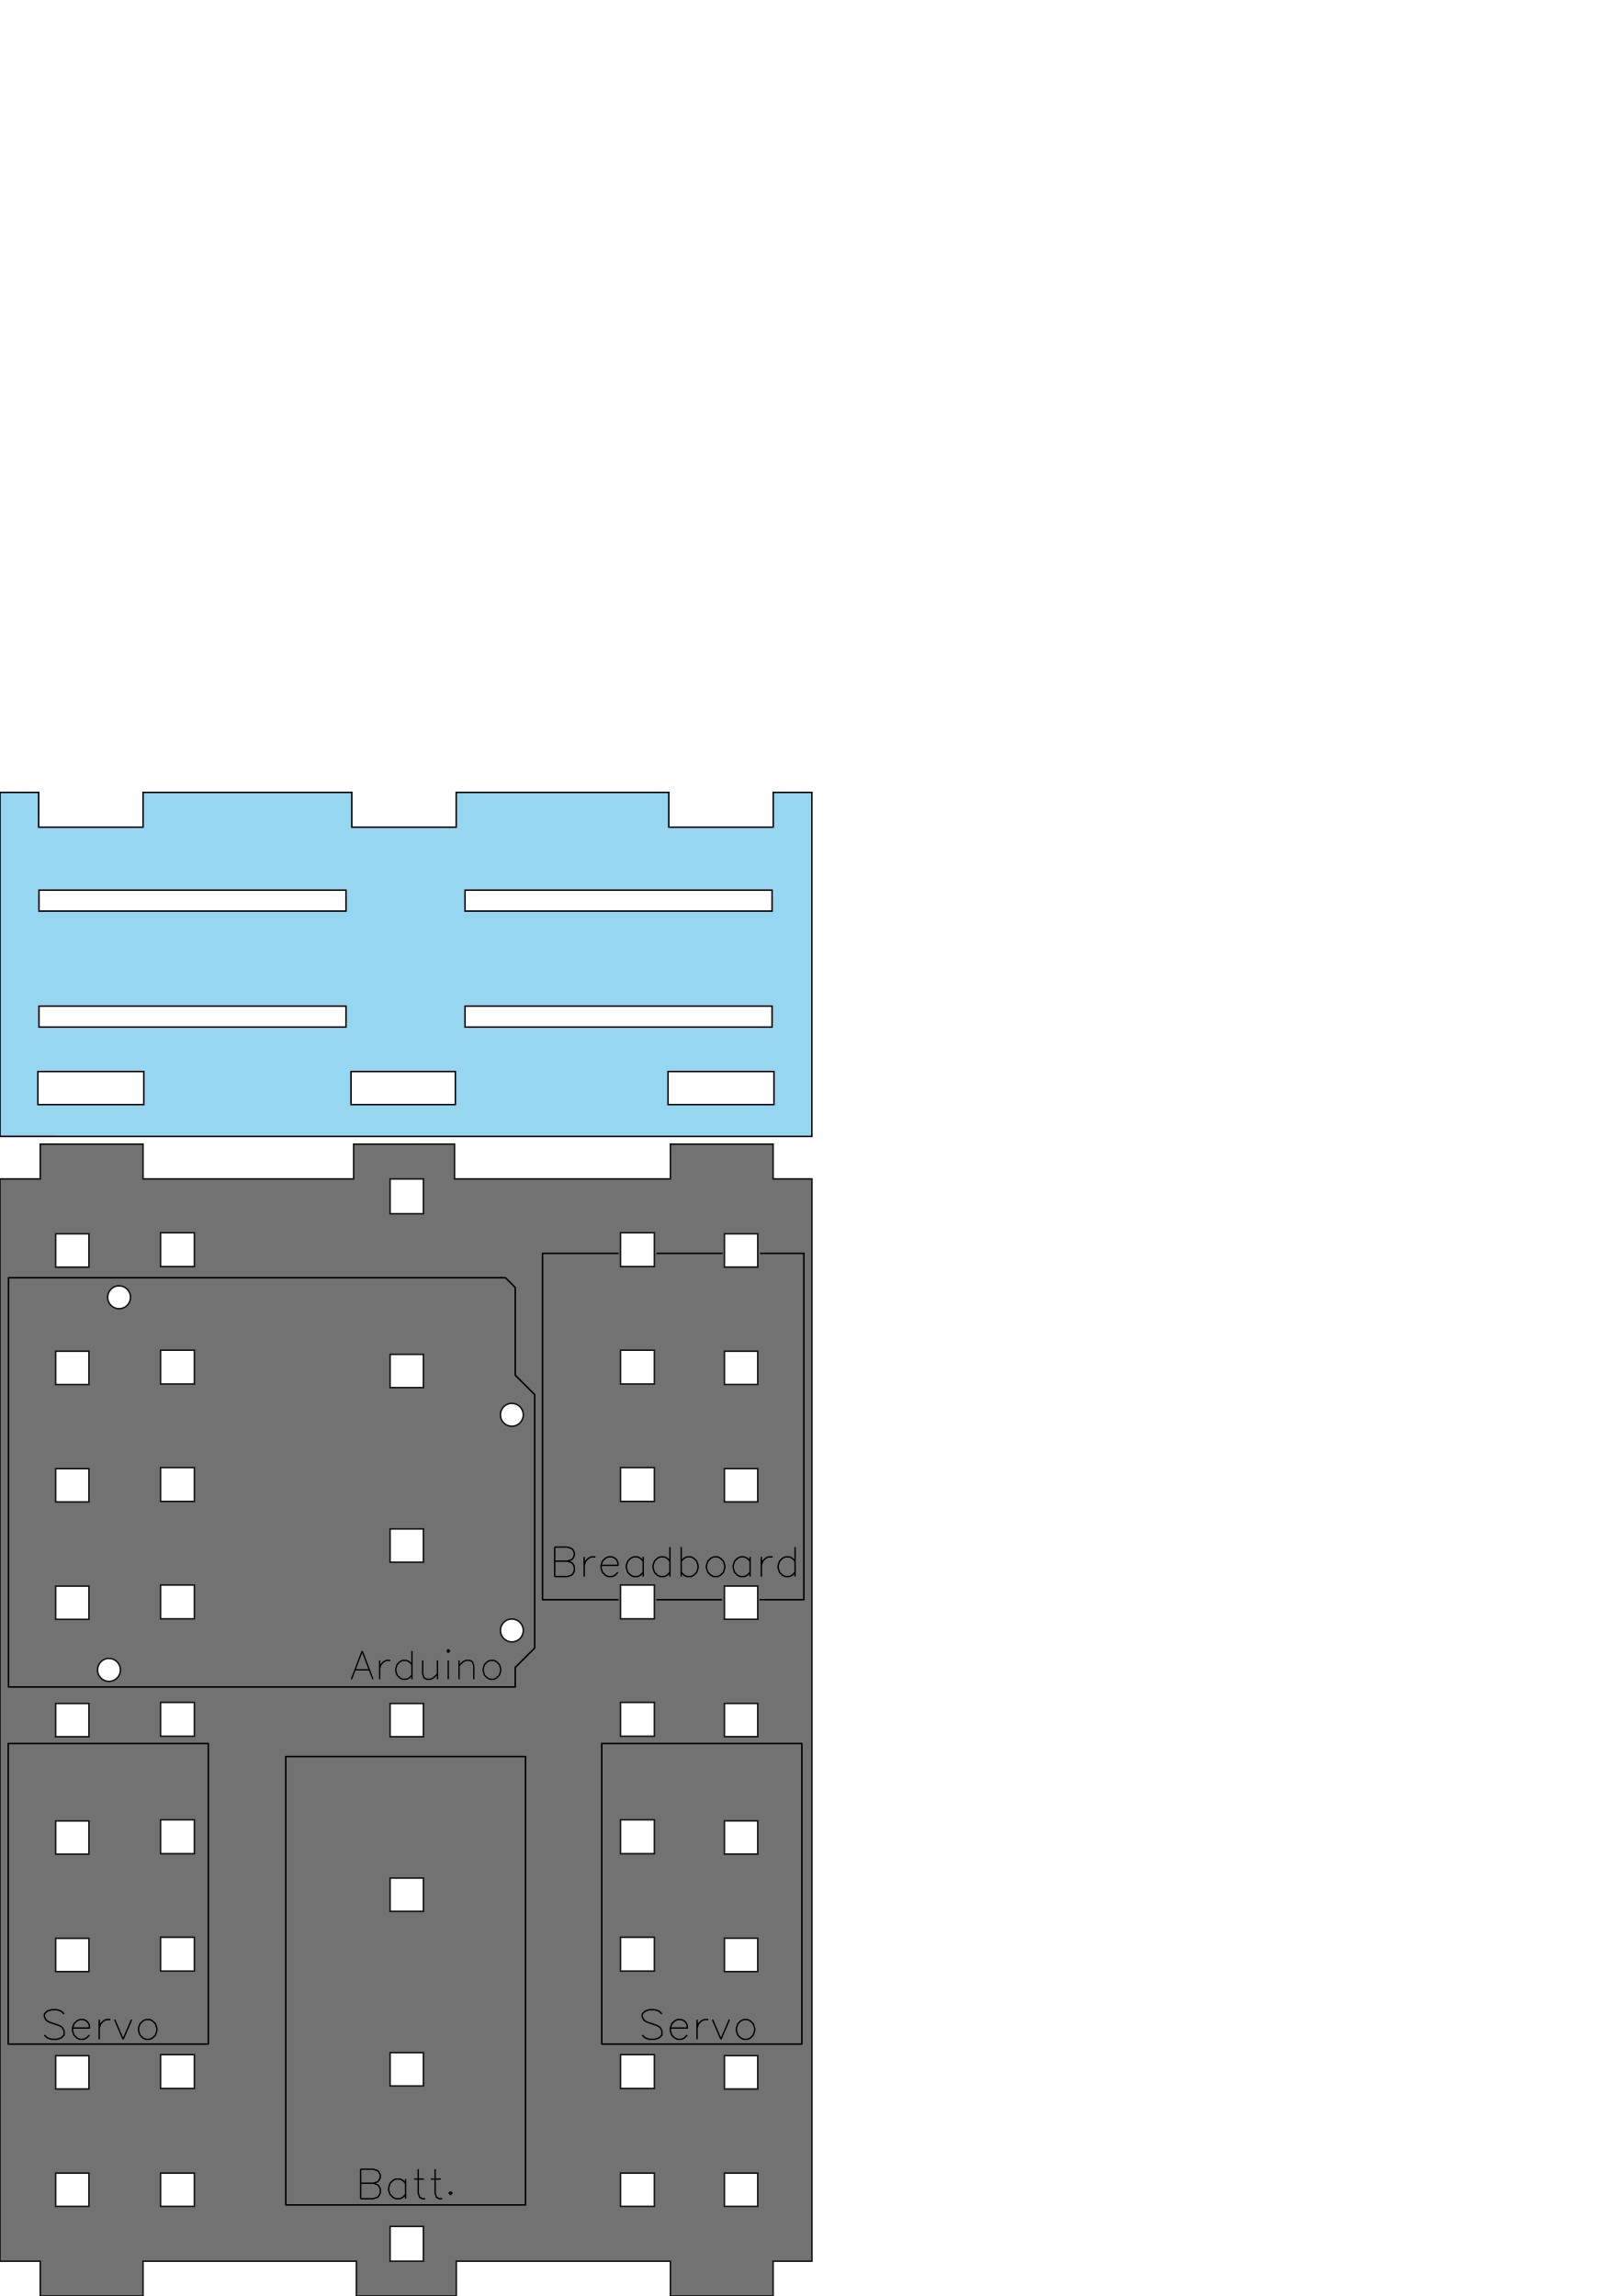
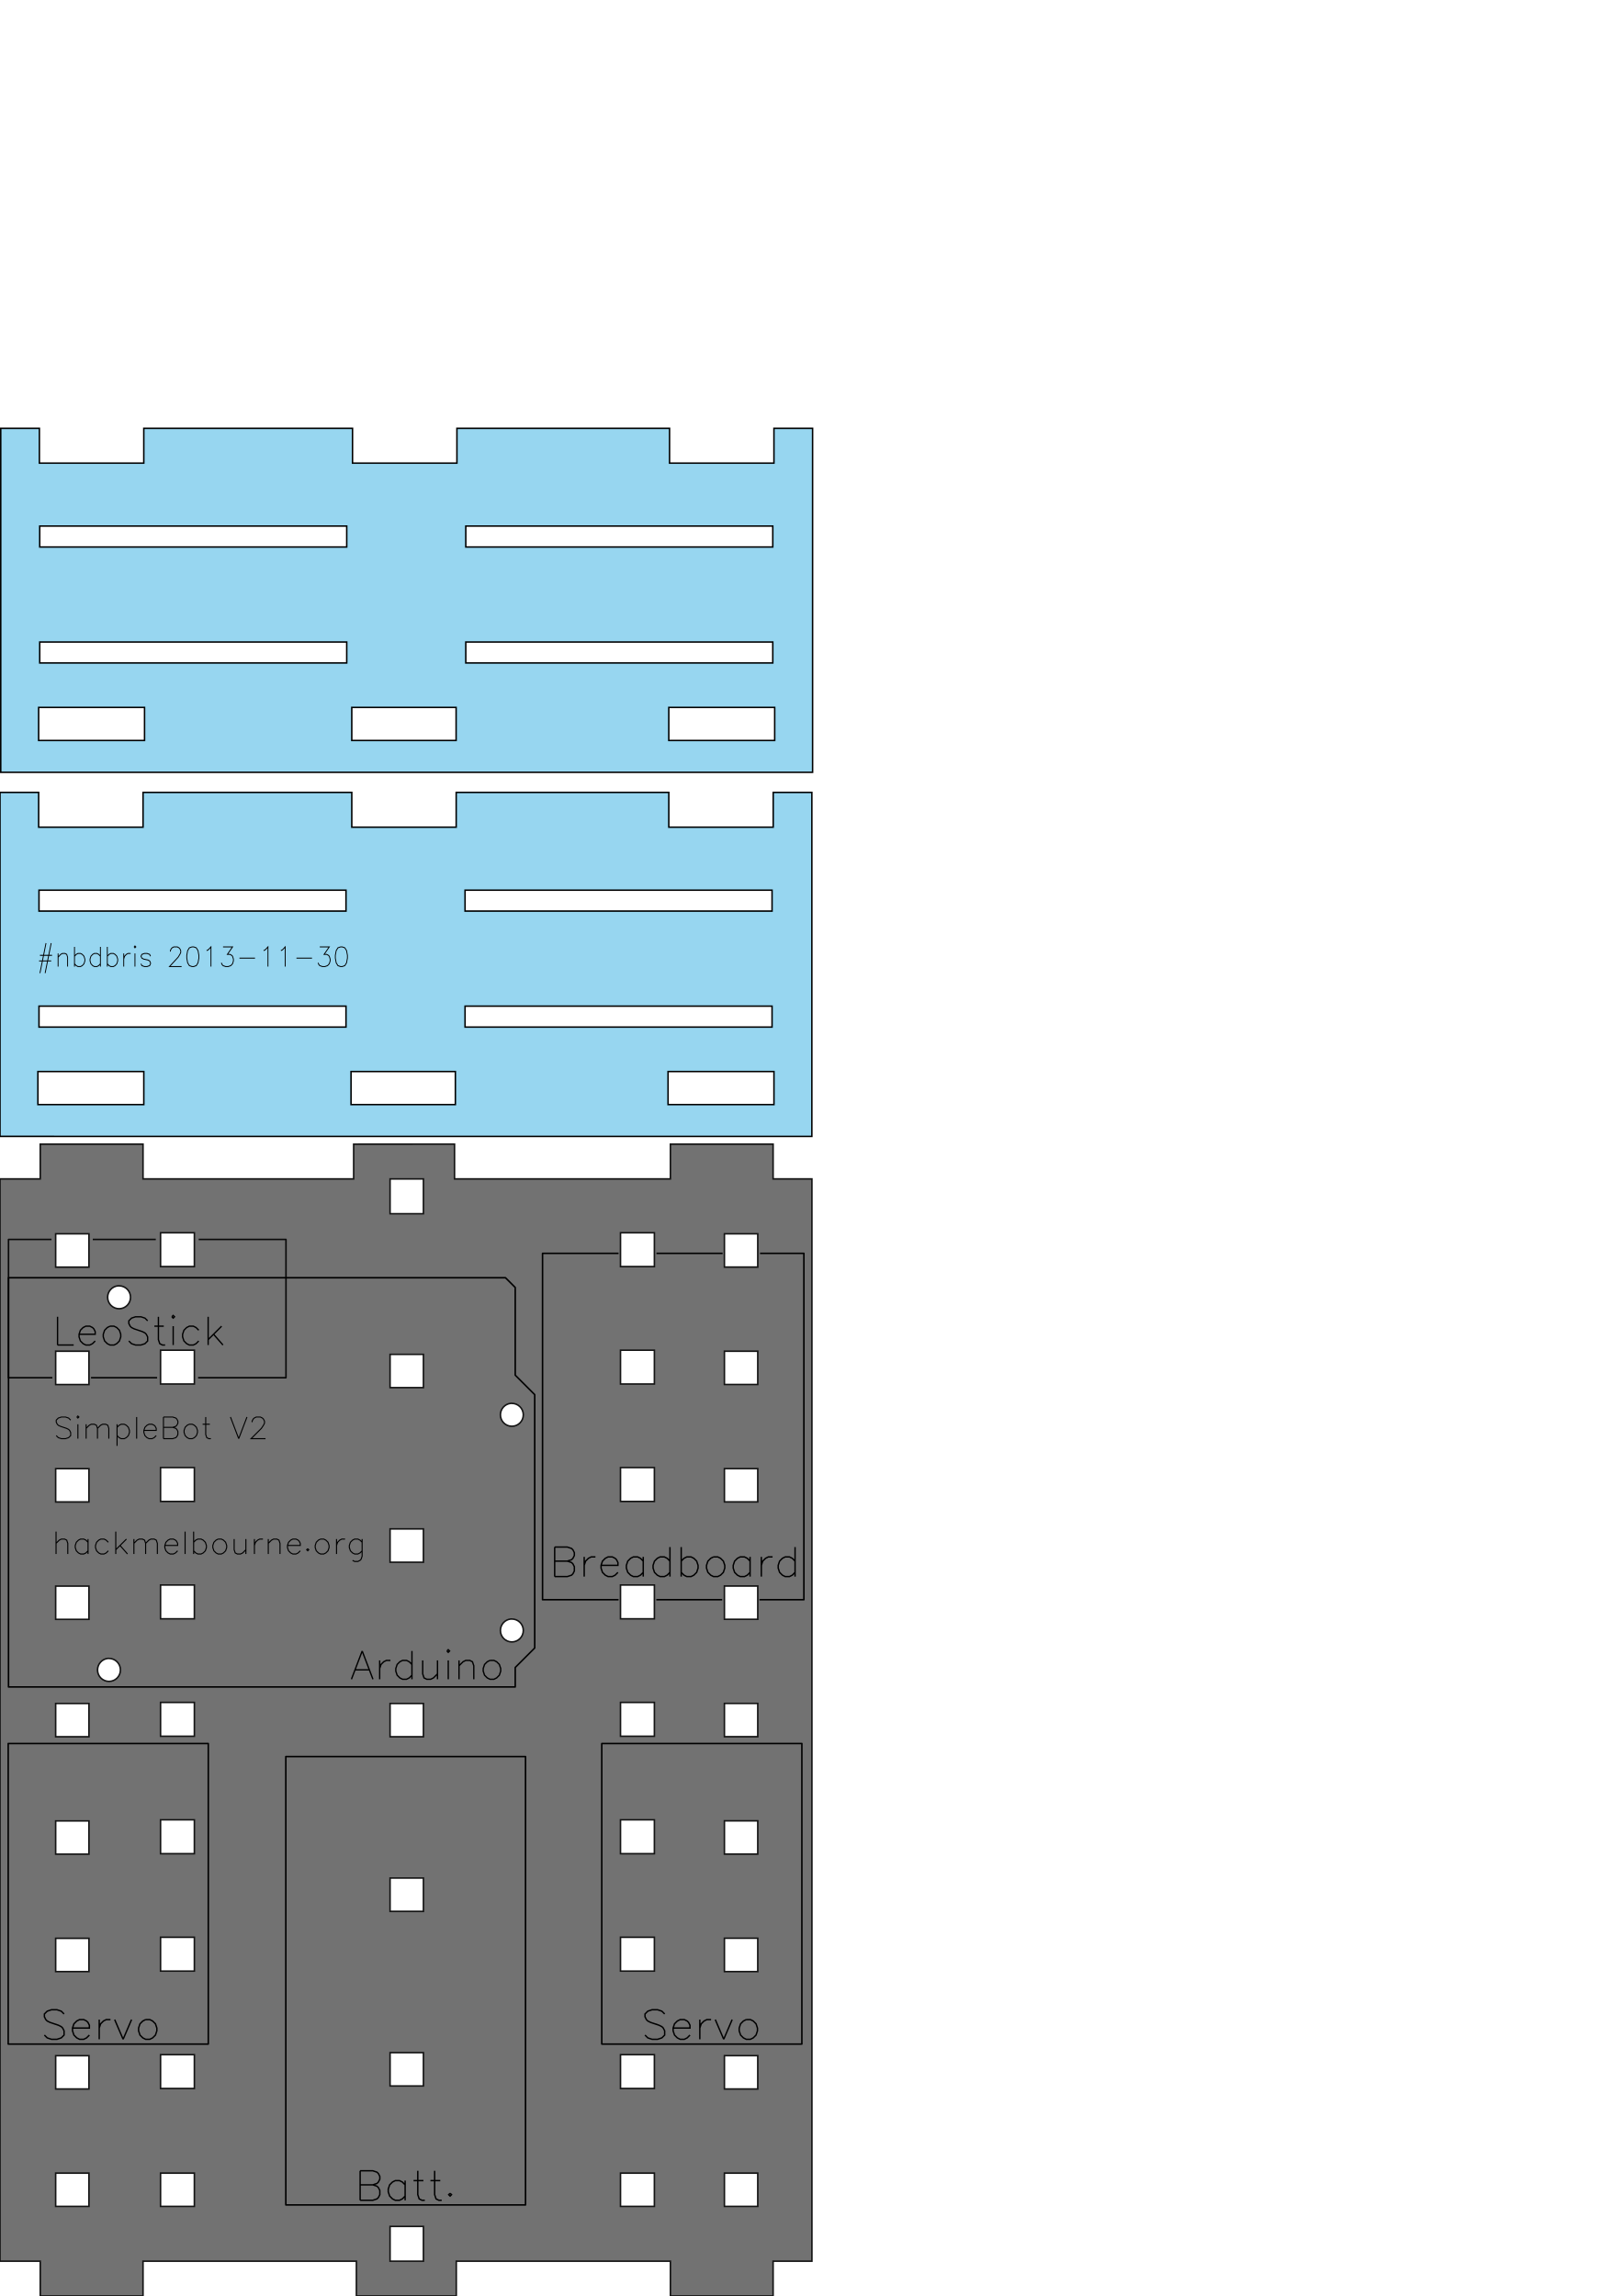
<svg xmlns="http://www.w3.org/2000/svg" version="1.1" id="svg2" height="1052.362" width="744.094">
  <defs id="defs4" />
-   <g id="layer1" transform="translate(53.14961,-51.39945)" style="display:inline">
-     <path style="fill:#666666;fill-opacity:1;stroke:#000000;stroke-width:0.709;stroke-miterlimit:4;stroke-dasharray:none;opacity:0.92;stroke-opacity:1" d="m 108.925,575.817 0,15.937 -96.533,0 0,-15.945 -47.094,0 0,15.945 -18.448,0 0,496.063 18.448,2e-4 0,15.945 47.094,0 0,-15.945 97.78,0 0,15.945 45.783,0 0,-15.945 98.125,-3e-4 0,15.945 47.062,0 0,-15.945 17.781,0 0,-496.063 -17.781,0 0,-15.945 -47.062,0 0,15.945 -98.936,0 0,-15.953 z m 16.686,15.937 15.281,0 0,15.945 -15.281,0 z m -105.187,24.685 15.5,0 0,15.5 -15.5,0 z m 210.781,0 15.531,0 0,15.5 -15.531,0 z m -258.844,0.469 15.25,0 0,15.281 -15.25,0 z m 306.469,0 15.281,0 0,15.25 -15.281,0 z M 0.892,640.751 c 0.177,-0.018 0.35,0 0.531,0 2.901,0 5.25,2.349 5.25,5.25 0,2.901 -2.349,5.25 -5.25,5.25 -2.901,0 -5.25,-2.349 -5.25,-5.25 0,-2.72 2.07,-4.981 4.719,-5.25 z m 19.531,29.5 15.5,0 0,15.5 -15.5,0 z m 210.781,0 15.531,0 0,15.5 -15.531,0 z m -258.844,0.469 15.25,0 0,15.281 -15.25,0 z m 306.469,0 15.281,0 0,15.25 -15.281,0 z m -153.219,1.438 15.281,0 0,15.25 -15.281,0 z m 55.281,22.469 c 0.177,-0.018 0.35,0 0.531,0 2.901,0 5.25,2.349 5.25,5.25 0,2.901 -2.349,5.25 -5.25,5.25 -2.901,0 -5.25,-2.349 -5.25,-5.25 0,-2.72 2.07,-4.981 4.719,-5.25 z m -160.469,29.438 15.5,0 0,15.5 -15.5,0 z m 210.781,0 15.531,0 0,15.5 -15.531,0 z m 47.625,0.469 15.281,0 0,15.25 -15.281,0 z m -306.469,0.031 15.25,0 0,15.25 -15.25,0 z m 153.25,27.594 15.281,0 0,15.281 -15.281,0 z M 20.423,777.876 l 15.5,0 0,15.5 -15.5,0 z m 210.781,0 15.531,0 0,15.5 -15.531,0 z m 47.625,0.469 15.281,0 0,15.25 -15.281,0 z m -306.469,0.031 15.25,0 0,15.25 -15.25,0 z M 180.892,793.47 c 0.177,-0.018 0.35,0 0.531,0 2.901,0 5.25,2.349 5.25,5.25 0,2.901 -2.349,5.25 -5.25,5.25 -2.901,0 -5.25,-2.349 -5.25,-5.25 0,-2.72 2.07,-4.981 4.719,-5.25 z M -3.733,811.532 c 0.177,-0.018 0.35,0 0.531,0 2.901,0 5.25,2.38 5.25,5.281 0,2.901 -2.349,5.25 -5.25,5.25 -2.901,0 -5.25,-2.349 -5.25,-5.25 0,-2.72 2.07,-5.009 4.719,-5.281 z m 24.156,20.156 15.5,0 0,15.5 -15.5,0 z m 210.781,0 15.531,0 0,15.5 -15.531,0 z m 47.625,0.469 15.281,0 0,15.25 -15.281,0 z m -306.469,0.031 15.25,0 0,15.25 -15.25,0 z m 153.25,0 15.281,0 0,15.25 -15.281,0 z m -105.187,53.312 15.5,0 0,15.531 -15.5,0 z m 210.781,0 15.531,0 0,15.531 -15.531,0 z m 47.625,0.469 15.281,0 0,15.25 -15.281,0 z m -306.469,0.031 15.25,0 0,15.25 -15.25,0 z m 153.25,26.188 15.281,0 0,15.281 -15.281,0 z m -105.187,27.156 15.5,0 0,15.5 -15.5,0 z m 210.781,0 15.531,0 0,15.5 -15.531,0 z m 47.625,0.438 15.281,0 0,15.281 -15.281,0 z m -306.469,0.031 15.25,0 0,15.25 -15.25,0 z m 153.25,52.406 15.281,0 0,15.281 -15.281,0 z m -105.187,0.938 15.5,0 0,15.5 -15.5,0 z m 210.781,0 15.531,0 0,15.5 -15.531,0 z m 47.625,0.438 15.281,0 0,15.281 -15.281,0 z m -306.469,0.031 15.25,0 0,15.25 -15.25,0 z m 48.062,53.811 15.5,0 0,15.25 -15.5,0 z m 210.781,0 15.531,0 0,15.25 -15.531,0 z m -258.844,0 15.25,0 0,15.25 -15.25,9e-4 z m 306.469,0 15.281,0 0,15.25 -15.281,0 z m -153.219,24.435 15.281,0 0,15.945 -15.281,0 z" id="rect2992-7-6" />
+   <g style="display:inline" transform="translate(53.14961,-51.39945)" id="layer1">
+     <path id="rect2992-7-6" d="m 108.925,575.817 0,15.937 -96.533,0 0,-15.945 -47.094,0 0,15.945 -18.448,0 0,496.063 18.448,2e-4 0,15.945 47.094,0 0,-15.945 97.78,0 0,15.945 45.783,0 0,-15.945 98.125,-3e-4 0,15.945 47.062,0 0,-15.945 17.781,0 0,-496.063 -17.781,0 0,-15.945 -47.062,0 0,15.945 -98.936,0 0,-15.953 z m 16.686,15.937 15.281,0 0,15.945 -15.281,0 z m -105.187,24.685 15.5,0 0,15.5 -15.5,0 z m 210.781,0 15.531,0 0,15.5 -15.531,0 z m -258.844,0.469 15.25,0 0,15.281 -15.25,0 z m 306.469,0 15.281,0 0,15.25 -15.281,0 z M 0.892,640.751 c 0.177,-0.018 0.35,0 0.531,0 2.901,0 5.25,2.349 5.25,5.25 0,2.901 -2.349,5.25 -5.25,5.25 -2.901,0 -5.25,-2.349 -5.25,-5.25 0,-2.72 2.07,-4.981 4.719,-5.25 z m 19.531,29.5 15.5,0 0,15.5 -15.5,0 z m 210.781,0 15.531,0 0,15.5 -15.531,0 z m -258.844,0.469 15.25,0 0,15.281 -15.25,0 z m 306.469,0 15.281,0 0,15.25 -15.281,0 z m -153.219,1.438 15.281,0 0,15.25 -15.281,0 z m 55.281,22.469 c 0.177,-0.018 0.35,0 0.531,0 2.901,0 5.25,2.349 5.25,5.25 0,2.901 -2.349,5.25 -5.25,5.25 -2.901,0 -5.25,-2.349 -5.25,-5.25 0,-2.72 2.07,-4.981 4.719,-5.25 z m -160.469,29.438 15.5,0 0,15.5 -15.5,0 z m 210.781,0 15.531,0 0,15.5 -15.531,0 z m 47.625,0.469 15.281,0 0,15.25 -15.281,0 z m -306.469,0.031 15.25,0 0,15.25 -15.25,0 z m 153.25,27.594 15.281,0 0,15.281 -15.281,0 z M 20.423,777.876 l 15.5,0 0,15.5 -15.5,0 z m 210.781,0 15.531,0 0,15.5 -15.531,0 z m 47.625,0.469 15.281,0 0,15.25 -15.281,0 z m -306.469,0.031 15.25,0 0,15.25 -15.25,0 z M 180.892,793.47 c 0.177,-0.018 0.35,0 0.531,0 2.901,0 5.25,2.349 5.25,5.25 0,2.901 -2.349,5.25 -5.25,5.25 -2.901,0 -5.25,-2.349 -5.25,-5.25 0,-2.72 2.07,-4.981 4.719,-5.25 z M -3.733,811.532 c 0.177,-0.018 0.35,0 0.531,0 2.901,0 5.25,2.38 5.25,5.281 0,2.901 -2.349,5.25 -5.25,5.25 -2.901,0 -5.25,-2.349 -5.25,-5.25 0,-2.72 2.07,-5.009 4.719,-5.281 z m 24.156,20.156 15.5,0 0,15.5 -15.5,0 z m 210.781,0 15.531,0 0,15.5 -15.531,0 z m 47.625,0.469 15.281,0 0,15.25 -15.281,0 z m -306.469,0.031 15.25,0 0,15.25 -15.25,0 z m 153.25,0 15.281,0 0,15.25 -15.281,0 z m -105.187,53.312 15.5,0 0,15.531 -15.5,0 z m 210.781,0 15.531,0 0,15.531 -15.531,0 z m 47.625,0.469 15.281,0 0,15.25 -15.281,0 z m -306.469,0.031 15.25,0 0,15.25 -15.25,0 z m 153.25,26.188 15.281,0 0,15.281 -15.281,0 z m -105.187,27.156 15.5,0 0,15.5 -15.5,0 z m 210.781,0 15.531,0 0,15.5 -15.531,0 z m 47.625,0.438 15.281,0 0,15.281 -15.281,0 z m -306.469,0.031 15.25,0 0,15.25 -15.25,0 z m 153.25,52.406 15.281,0 0,15.281 -15.281,0 z m -105.187,0.938 15.5,0 0,15.5 -15.5,0 z m 210.781,0 15.531,0 0,15.5 -15.531,0 z m 47.625,0.438 15.281,0 0,15.281 -15.281,0 z m -306.469,0.031 15.25,0 0,15.25 -15.25,0 z m 48.062,53.811 15.5,0 0,15.25 -15.5,0 z m 210.781,0 15.531,0 0,15.25 -15.531,0 z m -258.844,0 15.25,0 0,15.25 -15.25,9e-4 z m 306.469,0 15.281,0 0,15.25 -15.281,0 z m -153.219,24.435 15.281,0 0,15.945 -15.281,0 z" style="opacity:0.92;fill:#666666;fill-opacity:1;stroke:#000000;stroke-width:0.709;stroke-miterlimit:4;stroke-opacity:1;stroke-dasharray:none" />
  </g>
-   <g id="layer2" style="display:inline">
-     <path style="fill:#97d6f0;fill-opacity:1;stroke:#000000;stroke-width:0.677;stroke-miterlimit:4;stroke-dasharray:none;display:inline" d="m 0,363.189 0,157.676 372.047,0.002 0,-157.678 -17.709,0 0,15.945 -47.844,0 0,-15.945 -97.438,0 0,15.945 -47.844,0 0,-15.945 -95.656,0 0,15.945 -47.844,0 0,-15.945 z m 17.87,44.808 140.688,0 0,9.594 -140.688,0 z m 195.25,0 140.688,0 0,9.594 -140.688,0 z m -195.25,53.156 140.688,0 0,9.594 -140.688,0 z m 195.25,0 140.688,0 0,9.594 -140.688,0 z m -195.75,29.969 48.531,0 0,15.156 -48.531,0 z m 143.5,0 47.812,0 0,15.156 -47.812,0 z m 145.281,0 48.531,0 0,15.156 -48.531,0 z" id="rect4618" />
+   <g style="display:inline" id="layer2">
+     <path id="rect4618" d="m 0,363.189 0,157.676 372.047,0.002 0,-157.678 -17.709,0 0,15.945 -47.844,0 0,-15.945 -97.438,0 0,15.945 -47.844,0 0,-15.945 -95.656,0 0,15.945 -47.844,0 0,-15.945 z m 17.87,44.808 140.688,0 0,9.594 -140.688,0 z m 195.25,0 140.688,0 0,9.594 -140.688,0 z m -195.25,53.156 140.688,0 0,9.594 -140.688,0 z m 195.25,0 140.688,0 0,9.594 -140.688,0 z m -195.75,29.969 48.531,0 0,15.156 -48.531,0 z m 143.5,0 47.812,0 0,15.156 -47.812,0 z m 145.281,0 48.531,0 0,15.156 -48.531,0 z" style="fill:#97d6f0;fill-opacity:1;stroke:#000000;stroke-width:0.677;stroke-miterlimit:4;stroke-dasharray:none;display:inline" />
+     <path id="rect4618-4" d="m 0.338,196.314 0,157.676 372.047,0.002 0,-157.678 -17.709,0 0,15.945 -47.844,0 0,-15.945 -97.438,0 0,15.945 -47.844,0 0,-15.945 -95.656,0 0,15.945 -47.844,0 0,-15.945 z m 17.87,44.808 140.688,0 0,9.594 -140.688,0 z m 195.25,0 140.688,0 0,9.594 -140.688,0 z m -195.25,53.156 140.688,0 0,9.594 -140.688,0 z m 195.25,0 140.688,0 0,9.594 -140.688,0 z m -195.75,29.969 48.531,0 0,15.156 -48.531,0 z m 143.5,0 47.812,0 0,15.156 -47.812,0 z m 145.281,0 48.531,0 0,15.156 -48.531,0 z" style="fill:#97d6f0;fill-opacity:1;stroke:#000000;stroke-width:0.677;stroke-miterlimit:4;stroke-dasharray:none;display:inline" />
  </g>
-   <g id="layer3" style="opacity:1;display:inline">
-     <path style="fill:none;stroke:#000000;stroke-width:0.709;stroke-linecap:round;stroke-linejoin:round;stroke-miterlimit:4;stroke-opacity:1;stroke-dasharray:none" d="m 3.898,773.207 232.217,0 0,-8.931 8.931,-8.931 0,-116.109 -8.931,-8.931 0,-40.191 -4.466,-4.466 -227.751,2e-5 z" id="path3132" />
-     <g transform="matrix(0.6162273,0,0,0.6162273,160.4347,764.1259)" id="g3867">
-       <path style="fill:none;stroke:#000000" d="M 0,-12 -8,9 M 0,-12 8,9 M -5,2 5,2" transform="translate(9,0)" id="path3869" />
-       <path style="fill:none;stroke:#000000" d="m -3,-5 0,14 m 0,-8 1,-3 2,-2 2,-1 3,0" transform="translate(25,0)" id="path3871" />
-       <path style="fill:none;stroke:#000000" d="M 6,-12 6,9 M 6,-2 4,-4 2,-5 l -3,0 -2,1 -2,2 -1,3 0,2 1,3 2,2 2,1 3,0 2,-1 2,-2" transform="translate(40,0)" id="path3873" />
-       <path style="fill:none;stroke:#000000" d="M -5,-5 -5,5 -4,8 -2,9 1,9 3,8 6,5 M 6,-5 6,9" transform="translate(59,0)" id="path3875" />
-       <path style="fill:none;stroke:#000000" d="m -1,-12 1,1 1,-1 -1,-1 -1,1 m 1,7 0,14" transform="translate(73,0)" id="path3877" />
-       <path style="fill:none;stroke:#000000" d="m -5,-5 0,14 m 0,-10 3,-3 2,-1 3,0 2,1 1,3 0,10" transform="translate(86,0)" id="path3879" />
-       <path style="fill:none;stroke:#000000" d="m -1,-5 -2,1 -2,2 -1,3 0,2 1,3 2,2 2,1 L 2,9 4,8 6,6 7,3 7,1 6,-2 4,-4 2,-5 -1,-5" transform="translate(105,0)" id="path3881" />
+   <g style="display:inline" id="layer3">
+     <path id="path3132" d="m 3.898,773.207 232.217,0 0,-8.931 8.931,-8.931 0,-116.109 -8.931,-8.931 0,-40.191 -4.466,-4.466 -227.751,2e-5 z" style="fill:none;stroke:#000000;stroke-width:0.709;stroke-linecap:round;stroke-linejoin:round;stroke-miterlimit:4;stroke-opacity:1;stroke-dasharray:none" />
+     <g id="g3867" transform="matrix(0.6162273,0,0,0.6162273,160.4347,764.1259)">
+       <path id="path3869" transform="translate(9,0)" d="M 0,-12 -8,9 M 0,-12 8,9 M -5,2 5,2" style="fill:none;stroke:#000000" />
+       <path id="path3871" transform="translate(25,0)" d="m -3,-5 0,14 m 0,-8 1,-3 2,-2 2,-1 3,0" style="fill:none;stroke:#000000" />
+       <path id="path3873" transform="translate(40,0)" d="M 6,-12 6,9 M 6,-2 4,-4 2,-5 l -3,0 -2,1 -2,2 -1,3 0,2 1,3 2,2 2,1 3,0 2,-1 2,-2" style="fill:none;stroke:#000000" />
+       <path id="path3875" transform="translate(59,0)" d="M -5,-5 -5,5 -4,8 -2,9 1,9 3,8 6,5 M 6,-5 6,9" style="fill:none;stroke:#000000" />
+       <path id="path3877" transform="translate(73,0)" d="m -1,-12 1,1 1,-1 -1,-1 -1,1 m 1,7 0,14" style="fill:none;stroke:#000000" />
+       <path id="path3879" transform="translate(86,0)" d="m -5,-5 0,14 m 0,-10 3,-3 2,-1 3,0 2,1 1,3 0,10" style="fill:none;stroke:#000000" />
+       <path id="path3881" transform="translate(105,0)" d="m -1,-5 -2,1 -2,2 -1,3 0,2 1,3 2,2 2,1 L 2,9 4,8 6,6 7,3 7,1 6,-2 4,-4 2,-5 -1,-5" style="fill:none;stroke:#000000" />
    </g>
  </g>
-   <g id="layer5">
-     <path id="rect3901" d="m 300.827,574.469 30.32,0 m 17.16,0 20.094,0 0,158.745 -20.362,-0.002 m -17.095,0 -30.175,0 m -17.306,0 -34.832,0.002 0,-158.745 34.832,0" style="fill:none;stroke:#000000;stroke-width:0.709;stroke-linejoin:round;stroke-miterlimit:4;stroke-opacity:1" />
-     <g id="g3924" transform="matrix(0.6442376,0,0,0.6442376,251.6138,716.8164)">
-       <path id="path3926" transform="translate(11,0)" d="m -7,-12 0,21 m 0,-21 9,0 3,1 1,1 1,2 0,2 -1,2 -1,1 -3,1 m -9,0 9,0 3,1 L 6,0 7,2 7,5 6,7 5,8 2,9 -7,9" style="fill:none;stroke:#000000" />
-       <path id="path3928" transform="translate(28,0)" d="m -3,-5 0,14 m 0,-8 1,-3 2,-2 2,-1 3,0" style="fill:none;stroke:#000000" />
-       <path id="path3930" transform="translate(43,0)" d="M -6,1 6,1 6,-1 5,-3 4,-4 2,-5 l -3,0 -2,1 -2,2 -1,3 0,2 1,3 2,2 2,1 3,0 2,-1 2,-2" style="fill:none;stroke:#000000" />
-       <path id="path3932" transform="translate(61,0)" d="M 6,-5 6,9 M 6,-2 4,-4 2,-5 l -3,0 -2,1 -2,2 -1,3 0,2 1,3 2,2 2,1 3,0 2,-1 2,-2" style="fill:none;stroke:#000000" />
-       <path id="path3934" transform="translate(80,0)" d="M 6,-12 6,9 M 6,-2 4,-4 2,-5 l -3,0 -2,1 -2,2 -1,3 0,2 1,3 2,2 2,1 3,0 2,-1 2,-2" style="fill:none;stroke:#000000" />
-       <path id="path3936" transform="translate(100,0)" d="m -6,-12 0,21 m 0,-11 2,-2 2,-1 3,0 2,1 2,2 L 6,1 6,3 5,6 3,8 1,9 -2,9 -4,8 -6,6" style="fill:none;stroke:#000000" />
-       <path id="path3938" transform="translate(118,0)" d="m -1,-5 -2,1 -2,2 -1,3 0,2 1,3 2,2 2,1 L 2,9 4,8 6,6 7,3 7,1 6,-2 4,-4 2,-5 -1,-5" style="fill:none;stroke:#000000" />
-       <path id="path3940" transform="translate(137,0)" d="M 6,-5 6,9 M 6,-2 4,-4 2,-5 l -3,0 -2,1 -2,2 -1,3 0,2 1,3 2,2 2,1 3,0 2,-1 2,-2" style="fill:none;stroke:#000000" />
-       <path id="path3942" transform="translate(154,0)" d="m -3,-5 0,14 m 0,-8 1,-3 2,-2 2,-1 3,0" style="fill:none;stroke:#000000" />
-       <path id="path3944" transform="translate(169,0)" d="M 6,-12 6,9 M 6,-2 4,-4 2,-5 l -3,0 -2,1 -2,2 -1,3 0,2 1,3 2,2 2,1 3,0 2,-1 2,-2" style="fill:none;stroke:#000000" />
+   <g style="display:inline" id="layer5">
+     <path style="fill:none;stroke:#000000;stroke-width:0.709;stroke-linejoin:round;stroke-miterlimit:4;stroke-opacity:1" d="m 300.827,574.469 30.32,0 m 17.16,0 20.094,0 0,158.745 -20.362,-0.002 m -17.095,0 -30.175,0 m -17.306,0 -34.832,0.002 0,-158.745 34.832,0" id="rect3901" />
+     <g transform="matrix(0.6442376,0,0,0.6442376,251.6138,716.8164)" id="g3924">
+       <path style="fill:none;stroke:#000000" d="m -7,-12 0,21 m 0,-21 9,0 3,1 1,1 1,2 0,2 -1,2 -1,1 -3,1 m -9,0 9,0 3,1 L 6,0 7,2 7,5 6,7 5,8 2,9 -7,9" transform="translate(11,0)" id="path3926" />
+       <path style="fill:none;stroke:#000000" d="m -3,-5 0,14 m 0,-8 1,-3 2,-2 2,-1 3,0" transform="translate(28,0)" id="path3928" />
+       <path style="fill:none;stroke:#000000" d="M -6,1 6,1 6,-1 5,-3 4,-4 2,-5 l -3,0 -2,1 -2,2 -1,3 0,2 1,3 2,2 2,1 3,0 2,-1 2,-2" transform="translate(43,0)" id="path3930" />
+       <path style="fill:none;stroke:#000000" d="M 6,-5 6,9 M 6,-2 4,-4 2,-5 l -3,0 -2,1 -2,2 -1,3 0,2 1,3 2,2 2,1 3,0 2,-1 2,-2" transform="translate(61,0)" id="path3932" />
+       <path style="fill:none;stroke:#000000" d="M 6,-12 6,9 M 6,-2 4,-4 2,-5 l -3,0 -2,1 -2,2 -1,3 0,2 1,3 2,2 2,1 3,0 2,-1 2,-2" transform="translate(80,0)" id="path3934" />
+       <path style="fill:none;stroke:#000000" d="m -6,-12 0,21 m 0,-11 2,-2 2,-1 3,0 2,1 2,2 L 6,1 6,3 5,6 3,8 1,9 -2,9 -4,8 -6,6" transform="translate(100,0)" id="path3936" />
+       <path style="fill:none;stroke:#000000" d="m -1,-5 -2,1 -2,2 -1,3 0,2 1,3 2,2 2,1 L 2,9 4,8 6,6 7,3 7,1 6,-2 4,-4 2,-5 -1,-5" transform="translate(118,0)" id="path3938" />
+       <path style="fill:none;stroke:#000000" d="M 6,-5 6,9 M 6,-2 4,-4 2,-5 l -3,0 -2,1 -2,2 -1,3 0,2 1,3 2,2 2,1 3,0 2,-1 2,-2" transform="translate(137,0)" id="path3940" />
+       <path style="fill:none;stroke:#000000" d="m -3,-5 0,14 m 0,-8 1,-3 2,-2 2,-1 3,0" transform="translate(154,0)" id="path3942" />
+       <path style="fill:none;stroke:#000000" d="M 6,-12 6,9 M 6,-2 4,-4 2,-5 l -3,0 -2,1 -2,2 -1,3 0,2 1,3 2,2 2,1 3,0 2,-1 2,-2" transform="translate(169,0)" id="path3944" />
    </g>
  </g>
-   <g id="layer6" style="display:inline">
-     <rect style="fill:none;stroke:#000000;stroke-width:0.7;stroke-linejoin:round;stroke-miterlimit:4;stroke-opacity:1;stroke-dasharray:none" id="rect3977" width="91.697" height="137.758" x="275.775" y="799.125" />
-     <g transform="matrix(0.6442376,0,0,0.6442376,292.3771,928.8979)" id="g4013">
-       <path style="fill:none;stroke:#000000" d="m 7,-9 -2,-2 -3,-1 -4,0 -3,1 -2,2 0,2 1,2 1,1 2,1 6,2 L 5,0 6,1 7,3 7,6 5,8 2,9 -2,9 -5,8 -7,6" transform="translate(10,0)" id="path4015" />
-       <path style="fill:none;stroke:#000000" d="M -6,1 6,1 6,-1 5,-3 4,-4 2,-5 l -3,0 -2,1 -2,2 -1,3 0,2 1,3 2,2 2,1 3,0 2,-1 2,-2" transform="translate(29,0)" id="path4017" />
-       <path style="fill:none;stroke:#000000" d="m -3,-5 0,14 m 0,-8 1,-3 2,-2 2,-1 3,0" transform="translate(45,0)" id="path4019" />
-       <path style="fill:none;stroke:#000000" d="M -6,-5 0,9 M 6,-5 0,9" transform="translate(59,0)" id="path4021" />
-       <path style="fill:none;stroke:#000000" d="m -1,-5 -2,1 -2,2 -1,3 0,2 1,3 2,2 2,1 L 2,9 4,8 6,6 7,3 7,1 6,-2 4,-4 2,-5 -1,-5" transform="translate(76,0)" id="path4023" />
+   <g style="display:inline" id="layer6">
+     <rect y="799.125" x="275.775" height="137.758" width="91.697" id="rect3977" style="fill:none;stroke:#000000;stroke-width:0.7;stroke-linejoin:round;stroke-miterlimit:4;stroke-opacity:1;stroke-dasharray:none" />
+     <g id="g4013" transform="matrix(0.6442376,0,0,0.6442376,293.649,928.8979)">
+       <path id="path4015" transform="translate(10,0)" d="m 7,-9 -2,-2 -3,-1 -4,0 -3,1 -2,2 0,2 1,2 1,1 2,1 6,2 L 5,0 6,1 7,3 7,6 5,8 2,9 -2,9 -5,8 -7,6" style="fill:none;stroke:#000000" />
+       <path id="path4017" transform="translate(29,0)" d="M -6,1 6,1 6,-1 5,-3 4,-4 2,-5 l -3,0 -2,1 -2,2 -1,3 0,2 1,3 2,2 2,1 3,0 2,-1 2,-2" style="fill:none;stroke:#000000" />
+       <path id="path4019" transform="translate(45,0)" d="m -3,-5 0,14 m 0,-8 1,-3 2,-2 2,-1 3,0" style="fill:none;stroke:#000000" />
+       <path id="path4021" transform="translate(59,0)" d="M -6,-5 0,9 M 6,-5 0,9" style="fill:none;stroke:#000000" />
+       <path id="path4023" transform="translate(76,0)" d="m -1,-5 -2,1 -2,2 -1,3 0,2 1,3 2,2 2,1 L 2,9 4,8 6,6 7,3 7,1 6,-2 4,-4 2,-5 -1,-5" style="fill:none;stroke:#000000" />
    </g>
-     <rect style="fill:none;stroke:#000000;stroke-width:0.7;stroke-linejoin:round;stroke-miterlimit:4;stroke-opacity:1;stroke-dasharray:none;display:inline" id="rect3977-7" width="91.697" height="137.758" x="3.758" y="799.125" />
-     <g transform="matrix(0.6442376,0,0,0.6442376,18.41125,928.8979)" id="g4013-7" style="display:inline">
-       <path style="fill:none;stroke:#000000" d="m 7,-9 -2,-2 -3,-1 -4,0 -3,1 -2,2 0,2 1,2 1,1 2,1 6,2 L 5,0 6,1 7,3 7,6 5,8 2,9 -2,9 -5,8 -7,6" transform="translate(10,0)" id="path4015-2" />
-       <path style="fill:none;stroke:#000000" d="M -6,1 6,1 6,-1 5,-3 4,-4 2,-5 l -3,0 -2,1 -2,2 -1,3 0,2 1,3 2,2 2,1 3,0 2,-1 2,-2" transform="translate(29,0)" id="path4017-0" />
-       <path style="fill:none;stroke:#000000" d="m -3,-5 0,14 m 0,-8 1,-3 2,-2 2,-1 3,0" transform="translate(45,0)" id="path4019-3" />
-       <path style="fill:none;stroke:#000000" d="M -6,-5 0,9 M 6,-5 0,9" transform="translate(59,0)" id="path4021-6" />
-       <path style="fill:none;stroke:#000000" d="m -1,-5 -2,1 -2,2 -1,3 0,2 1,3 2,2 2,1 L 2,9 4,8 6,6 7,3 7,1 6,-2 4,-4 2,-5 -1,-5" transform="translate(76,0)" id="path4023-6" />
+     <rect y="799.125" x="3.758" height="137.758" width="91.697" id="rect3977-7" style="fill:none;stroke:#000000;stroke-width:0.7;stroke-linejoin:round;stroke-miterlimit:4;stroke-opacity:1;stroke-dasharray:none;display:inline" />
+     <g style="display:inline" id="g4013-7" transform="matrix(0.6442376,0,0,0.6442376,18.41125,928.8979)">
+       <path id="path4015-2" transform="translate(10,0)" d="m 7,-9 -2,-2 -3,-1 -4,0 -3,1 -2,2 0,2 1,2 1,1 2,1 6,2 L 5,0 6,1 7,3 7,6 5,8 2,9 -2,9 -5,8 -7,6" style="fill:none;stroke:#000000" />
+       <path id="path4017-0" transform="translate(29,0)" d="M -6,1 6,1 6,-1 5,-3 4,-4 2,-5 l -3,0 -2,1 -2,2 -1,3 0,2 1,3 2,2 2,1 3,0 2,-1 2,-2" style="fill:none;stroke:#000000" />
+       <path id="path4019-3" transform="translate(45,0)" d="m -3,-5 0,14 m 0,-8 1,-3 2,-2 2,-1 3,0" style="fill:none;stroke:#000000" />
+       <path id="path4021-6" transform="translate(59,0)" d="M -6,-5 0,9 M 6,-5 0,9" style="fill:none;stroke:#000000" />
+       <path id="path4023-6" transform="translate(76,0)" d="m -1,-5 -2,1 -2,2 -1,3 0,2 1,3 2,2 2,1 L 2,9 4,8 6,6 7,3 7,1 6,-2 4,-4 2,-5 -1,-5" style="fill:none;stroke:#000000" />
    </g>
  </g>
-   <g id="layer7">
-     <rect y="805.111" x="130.986" height="205.512" width="109.843" id="rect4100" style="fill:none;stroke:#000000;stroke-width:0.709;stroke-linejoin:round;stroke-miterlimit:4;stroke-opacity:1;stroke-dasharray:none" />
+   <g style="display:inline" id="layer7">
+     <rect style="fill:none;stroke:#000000;stroke-width:0.709;stroke-linejoin:round;stroke-miterlimit:4;stroke-opacity:1;stroke-dasharray:none" id="rect4100" width="109.843" height="205.512" x="130.986" y="805.111" />
+     <g transform="matrix(0.6442376,0,0,0.6442376,162.4649,1002.696)" id="g4841">
+       <path style="fill:none;stroke:#000000" d="m -7,-12 0,21 m 0,-21 9,0 3,1 1,1 1,2 0,2 -1,2 -1,1 -3,1 m -9,0 9,0 3,1 L 6,0 7,2 7,5 6,7 5,8 2,9 -7,9" transform="translate(11,0)" id="path4843" />
+       <path style="fill:none;stroke:#000000" d="M 6,-5 6,9 M 6,-2 4,-4 2,-5 l -3,0 -2,1 -2,2 -1,3 0,2 1,3 2,2 2,1 3,0 2,-1 2,-2" transform="translate(30,0)" id="path4845" />
+       <path style="fill:none;stroke:#000000" d="M 0,-12 0,5 1,8 3,9 5,9 m -8,-14 7,0" transform="translate(45,0)" id="path4847" />
+       <path style="fill:none;stroke:#000000" d="M 0,-12 0,5 1,8 3,9 5,9 m -8,-14 7,0" transform="translate(57,0)" id="path4849" />
+       <path style="fill:none;stroke:#000000" d="M 0,4 -1,5 0,6 1,5 0,4" transform="translate(68,0)" id="path4851" />
+     </g>
  </g>
-   <g id="g4841" transform="matrix(0.6442376,0,0,0.6442376,162.6745,1001.974)">
-     <path id="path4843" transform="translate(11,0)" d="m -7,-12 0,21 m 0,-21 9,0 3,1 1,1 1,2 0,2 -1,2 -1,1 -3,1 m -9,0 9,0 3,1 L 6,0 7,2 7,5 6,7 5,8 2,9 -7,9" style="fill:none;stroke:#000000" />
-     <path id="path4845" transform="translate(30,0)" d="M 6,-5 6,9 M 6,-2 4,-4 2,-5 l -3,0 -2,1 -2,2 -1,3 0,2 1,3 2,2 2,1 3,0 2,-1 2,-2" style="fill:none;stroke:#000000" />
-     <path id="path4847" transform="translate(45,0)" d="M 0,-12 0,5 1,8 3,9 5,9 m -8,-14 7,0" style="fill:none;stroke:#000000" />
-     <path id="path4849" transform="translate(57,0)" d="M 0,-12 0,5 1,8 3,9 5,9 m -8,-14 7,0" style="fill:none;stroke:#000000" />
-     <path id="path4851" transform="translate(68,0)" d="M 0,4 -1,5 0,6 1,5 0,4" style="fill:none;stroke:#000000" />
+   <g style="display:inline" id="layer8">
+     <path id="rect5035" d="m 42.52,568.095 28.873,-1e-4 m 19.67,1e-4 39.992,-3.2e-4 0,63.378 -40.27,0 m -18.778,0 -30.304,0 m -17.715,0 -20.091,0 0,-63.378 19.7,3.2e-4" style="opacity:0.92;fill:none;stroke:#000000;stroke-width:0.709;stroke-linejoin:round;stroke-miterlimit:4;stroke-opacity:1" />
+     <g id="g5095" transform="matrix(0.6162273,0,0,0.6162273,23.90892,610.9346)">
+       <path id="path5097" transform="translate(10,0)" d="M -6,-12 -6,9 M -6,9 6,9" style="fill:none;stroke:#000000" />
+       <path id="path5099" transform="translate(26,0)" d="M -6,1 6,1 6,-1 5,-3 4,-4 2,-5 l -3,0 -2,1 -2,2 -1,3 0,2 1,3 2,2 2,1 3,0 2,-1 2,-2" style="fill:none;stroke:#000000" />
+       <path id="path5101" transform="translate(44,0)" d="m -1,-5 -2,1 -2,2 -1,3 0,2 1,3 2,2 2,1 L 2,9 4,8 6,6 7,3 7,1 6,-2 4,-4 2,-5 -1,-5" style="fill:none;stroke:#000000" />
+       <path id="path5103" transform="translate(64,0)" d="m 7,-9 -2,-2 -3,-1 -4,0 -3,1 -2,2 0,2 1,2 1,1 2,1 6,2 L 5,0 6,1 7,3 7,6 5,8 2,9 -2,9 -5,8 -7,6" style="fill:none;stroke:#000000" />
+       <path id="path5105" transform="translate(79,0)" d="M 0,-12 0,5 1,8 3,9 5,9 m -8,-14 7,0" style="fill:none;stroke:#000000" />
+       <path id="path5107" transform="translate(90,0)" d="m -1,-12 1,1 1,-1 -1,-1 -1,1 m 1,7 0,14" style="fill:none;stroke:#000000" />
+       <path id="path5109" transform="translate(103,0)" d="m 6,-2 -2,-2 -2,-1 -3,0 -2,1 -2,2 -1,3 0,2 1,3 2,2 2,1 3,0 2,-1 2,-2" style="fill:none;stroke:#000000" />
+       <path id="path5111" transform="translate(121,0)" d="M -5,-12 -5,9 M 5,-5 -5,5 m 4,-4 7,8" style="fill:none;stroke:#000000" />
+     </g>
+   </g>
+   <g id="layer9">
+     <g id="g5473" transform="matrix(0.4724409,0,0,0.4724409,24.35479,655.1572)">
+       <path id="path5475" transform="translate(10,0)" d="m 7,-9 -2,-2 -3,-1 -4,0 -3,1 -2,2 0,2 1,2 1,1 2,1 6,2 L 5,0 6,1 7,3 7,6 5,8 2,9 -2,9 -5,8 -7,6" style="fill:none;stroke:#000000" />
+       <path id="path5477" transform="translate(24,0)" d="m -1,-12 1,1 1,-1 -1,-1 -1,1 m 1,7 0,14" style="fill:none;stroke:#000000" />
+       <path id="path5479" transform="translate(43,0)" d="m -11,-5 0,14 m 0,-10 3,-3 2,-1 3,0 2,1 1,3 0,10 m 0,-10 3,-3 2,-1 3,0 2,1 1,3 0,10" style="fill:none;stroke:#000000" />
+       <path id="path5481" transform="translate(68,0)" d="m -6,-5 0,21 m 0,-18 2,-2 2,-1 3,0 2,1 2,2 L 6,1 6,3 5,6 3,8 1,9 -2,9 -4,8 -6,6" style="fill:none;stroke:#000000" />
+       <path id="path5483" transform="translate(81,0)" d="M 0,-12 0,9" style="fill:none;stroke:#000000" />
+       <path id="path5485" transform="translate(94,0)" d="M -6,1 6,1 6,-1 5,-3 4,-4 2,-5 l -3,0 -2,1 -2,2 -1,3 0,2 1,3 2,2 2,1 3,0 2,-1 2,-2" style="fill:none;stroke:#000000" />
+       <path id="path5487" transform="translate(114,0)" d="m -7,-12 0,21 m 0,-21 9,0 3,1 1,1 1,2 0,2 -1,2 -1,1 -3,1 m -9,0 9,0 3,1 L 6,0 7,2 7,5 6,7 5,8 2,9 -7,9" style="fill:none;stroke:#000000" />
+       <path id="path5489" transform="translate(133,0)" d="m -1,-5 -2,1 -2,2 -1,3 0,2 1,3 2,2 2,1 L 2,9 4,8 6,6 7,3 7,1 6,-2 4,-4 2,-5 -1,-5" style="fill:none;stroke:#000000" />
+       <path id="path5491" transform="translate(148,0)" d="M 0,-12 0,5 1,8 3,9 5,9 m -8,-14 7,0" style="fill:none;stroke:#000000" />
+       <path id="path5493" transform="translate(163,0)" d="" style="fill:none;stroke:#000000" />
+       <path id="path5495" transform="translate(180,0)" d="M -8,-12 0,9 M 8,-12 0,9" style="fill:none;stroke:#000000" />
+       <path id="path5497" transform="translate(199,0)" d="m -6,-7 0,-1 1,-2 1,-1 2,-1 4,0 2,1 1,1 1,2 0,2 L 5,-4 3,-1 -7,9 7,9" style="fill:none;stroke:#000000" />
+     </g>
+     <g transform="matrix(0.488732,0,0,0.488732,23.73081,707.8697)" id="g5657">
+       <path style="fill:none;stroke:#000000" d="m -5,-12 0,21 m 0,-10 3,-3 2,-1 3,0 2,1 1,3 0,10" transform="translate(9,0)" id="path5659" />
+       <path style="fill:none;stroke:#000000" d="M 6,-5 6,9 M 6,-2 4,-4 2,-5 l -3,0 -2,1 -2,2 -1,3 0,2 1,3 2,2 2,1 3,0 2,-1 2,-2" transform="translate(28,0)" id="path5661" />
+       <path style="fill:none;stroke:#000000" d="m 6,-2 -2,-2 -2,-1 -3,0 -2,1 -2,2 -1,3 0,2 1,3 2,2 2,1 3,0 2,-1 2,-2" transform="translate(47,0)" id="path5663" />
+       <path style="fill:none;stroke:#000000" d="M -5,-12 -5,9 M 5,-5 -5,5 m 4,-4 7,8" transform="translate(65,0)" id="path5665" />
+       <path style="fill:none;stroke:#000000" d="m -11,-5 0,14 m 0,-10 3,-3 2,-1 3,0 2,1 1,3 0,10 m 0,-10 3,-3 2,-1 3,0 2,1 1,3 0,10" transform="translate(88,0)" id="path5667" />
+       <path style="fill:none;stroke:#000000" d="M -6,1 6,1 6,-1 5,-3 4,-4 2,-5 l -3,0 -2,1 -2,2 -1,3 0,2 1,3 2,2 2,1 3,0 2,-1 2,-2" transform="translate(112,0)" id="path5669" />
+       <path style="fill:none;stroke:#000000" d="M 0,-12 0,9" transform="translate(125,0)" id="path5671" />
+       <path style="fill:none;stroke:#000000" d="m -6,-12 0,21 m 0,-11 2,-2 2,-1 3,0 2,1 2,2 L 6,1 6,3 5,6 3,8 1,9 -2,9 -4,8 -6,6" transform="translate(139,0)" id="path5673" />
+       <path style="fill:none;stroke:#000000" d="m -1,-5 -2,1 -2,2 -1,3 0,2 1,3 2,2 2,1 L 2,9 4,8 6,6 7,3 7,1 6,-2 4,-4 2,-5 -1,-5" transform="translate(157,0)" id="path5675" />
+       <path style="fill:none;stroke:#000000" d="M -5,-5 -5,5 -4,8 -2,9 1,9 3,8 6,5 M 6,-5 6,9" transform="translate(176,0)" id="path5677" />
+       <path style="fill:none;stroke:#000000" d="m -3,-5 0,14 m 0,-8 1,-3 2,-2 2,-1 3,0" transform="translate(193,0)" id="path5679" />
+       <path style="fill:none;stroke:#000000" d="m -5,-5 0,14 m 0,-10 3,-3 2,-1 3,0 2,1 1,3 0,10" transform="translate(208,0)" id="path5681" />
+       <path style="fill:none;stroke:#000000" d="M -6,1 6,1 6,-1 5,-3 4,-4 2,-5 l -3,0 -2,1 -2,2 -1,3 0,2 1,3 2,2 2,1 3,0 2,-1 2,-2" transform="translate(227,0)" id="path5683" />
+       <path style="fill:none;stroke:#000000" d="M 0,4 -1,5 0,6 1,5 0,4" transform="translate(240,0)" id="path5685" />
+       <path style="fill:none;stroke:#000000" d="m -1,-5 -2,1 -2,2 -1,3 0,2 1,3 2,2 2,1 L 2,9 4,8 6,6 7,3 7,1 6,-2 4,-4 2,-5 -1,-5" transform="translate(253,0)" id="path5687" />
+       <path style="fill:none;stroke:#000000" d="m -3,-5 0,14 m 0,-8 1,-3 2,-2 2,-1 3,0" transform="translate(270,0)" id="path5689" />
+       <path style="fill:none;stroke:#000000" d="m 6,-5 0,16 -1,3 -1,1 -2,1 -3,0 -2,-1 M 6,-2 4,-4 2,-5 l -3,0 -2,1 -2,2 -1,3 0,2 1,3 2,2 2,1 3,0 2,-1 2,-2" transform="translate(285,0)" id="path5691" />
+     </g>
+     <g id="g5887" transform="matrix(0.3957933,0,0,0.4294918,16.72672,439.1531)">
+       <path id="path5889" transform="translate(10,0)" d="M 1,-16 -6,16 M 7,-16 0,16 M -6,-3 8,-3 M -7,3 7,3" style="fill:none;stroke:#000000" />
+       <path id="path5891" transform="translate(30,0)" d="m -5,-5 0,14 m 0,-10 3,-3 2,-1 3,0 2,1 1,3 0,10" style="fill:none;stroke:#000000" />
+       <path id="path5893" transform="translate(50,0)" d="m -6,-12 0,21 m 0,-11 2,-2 2,-1 3,0 2,1 2,2 L 6,1 6,3 5,6 3,8 1,9 -2,9 -4,8 -6,6" style="fill:none;stroke:#000000" />
+       <path id="path5895" transform="translate(68,0)" d="M 6,-12 6,9 M 6,-2 4,-4 2,-5 l -3,0 -2,1 -2,2 -1,3 0,2 1,3 2,2 2,1 3,0 2,-1 2,-2" style="fill:none;stroke:#000000" />
+       <path id="path5897" transform="translate(88,0)" d="m -6,-12 0,21 m 0,-11 2,-2 2,-1 3,0 2,1 2,2 L 6,1 6,3 5,6 3,8 1,9 -2,9 -4,8 -6,6" style="fill:none;stroke:#000000" />
+       <path id="path5899" transform="translate(104,0)" d="m -3,-5 0,14 m 0,-8 1,-3 2,-2 2,-1 3,0" style="fill:none;stroke:#000000" />
+       <path id="path5901" transform="translate(114,0)" d="m -1,-12 1,1 1,-1 -1,-1 -1,1 m 1,7 0,14" style="fill:none;stroke:#000000" />
+       <path id="path5903" transform="translate(126,0)" d="m 6,-2 -1,-2 -3,-1 -3,0 -3,1 -1,2 1,2 2,1 L 3,2 5,3 6,5 6,6 5,8 2,9 -1,9 -4,8 -5,6" style="fill:none;stroke:#000000" />
+       <path id="path5905" transform="translate(143,0)" d="" style="fill:none;stroke:#000000" />
+       <path id="path5907" transform="translate(161,0)" d="m -6,-7 0,-1 1,-2 1,-1 2,-1 4,0 2,1 1,1 1,2 0,2 L 5,-4 3,-1 -7,9 7,9" style="fill:none;stroke:#000000" />
+       <path id="path5909" transform="translate(181,0)" d="m -1,-12 -3,1 -2,3 -1,5 0,3 1,5 2,3 3,1 2,0 3,-1 2,-3 1,-5 0,-3 -1,-5 -2,-3 -3,-1 -2,0" style="fill:none;stroke:#000000" />
+       <path id="path5911" transform="translate(201,0)" d="m -4,-8 2,-1 3,-3 0,21" style="fill:none;stroke:#000000" />
+       <path id="path5913" transform="translate(221,0)" d="m -5,-12 11,0 -6,8 3,0 2,1 1,1 L 7,1 7,3 6,6 4,8 1,9 -2,9 -5,8 -6,7 -7,5" style="fill:none;stroke:#000000" />
+       <path id="path5915" transform="translate(244,0)" d="M -9,0 9,0" style="fill:none;stroke:#000000" />
+       <path id="path5917" transform="translate(267,0)" d="m -4,-8 2,-1 3,-3 0,21" style="fill:none;stroke:#000000" />
+       <path id="path5919" transform="translate(287,0)" d="m -4,-8 2,-1 3,-3 0,21" style="fill:none;stroke:#000000" />
+       <path id="path5921" transform="translate(310,0)" d="M -9,0 9,0" style="fill:none;stroke:#000000" />
+       <path id="path5923" transform="translate(333,0)" d="m -5,-12 11,0 -6,8 3,0 2,1 1,1 L 7,1 7,3 6,6 4,8 1,9 -2,9 -5,8 -6,7 -7,5" style="fill:none;stroke:#000000" />
+       <path id="path5925" transform="translate(353,0)" d="m -1,-12 -3,1 -2,3 -1,5 0,3 1,5 2,3 3,1 2,0 3,-1 2,-3 1,-5 0,-3 -1,-5 -2,-3 -3,-1 -2,0" style="fill:none;stroke:#000000" />
+     </g>
  </g>
</svg>
